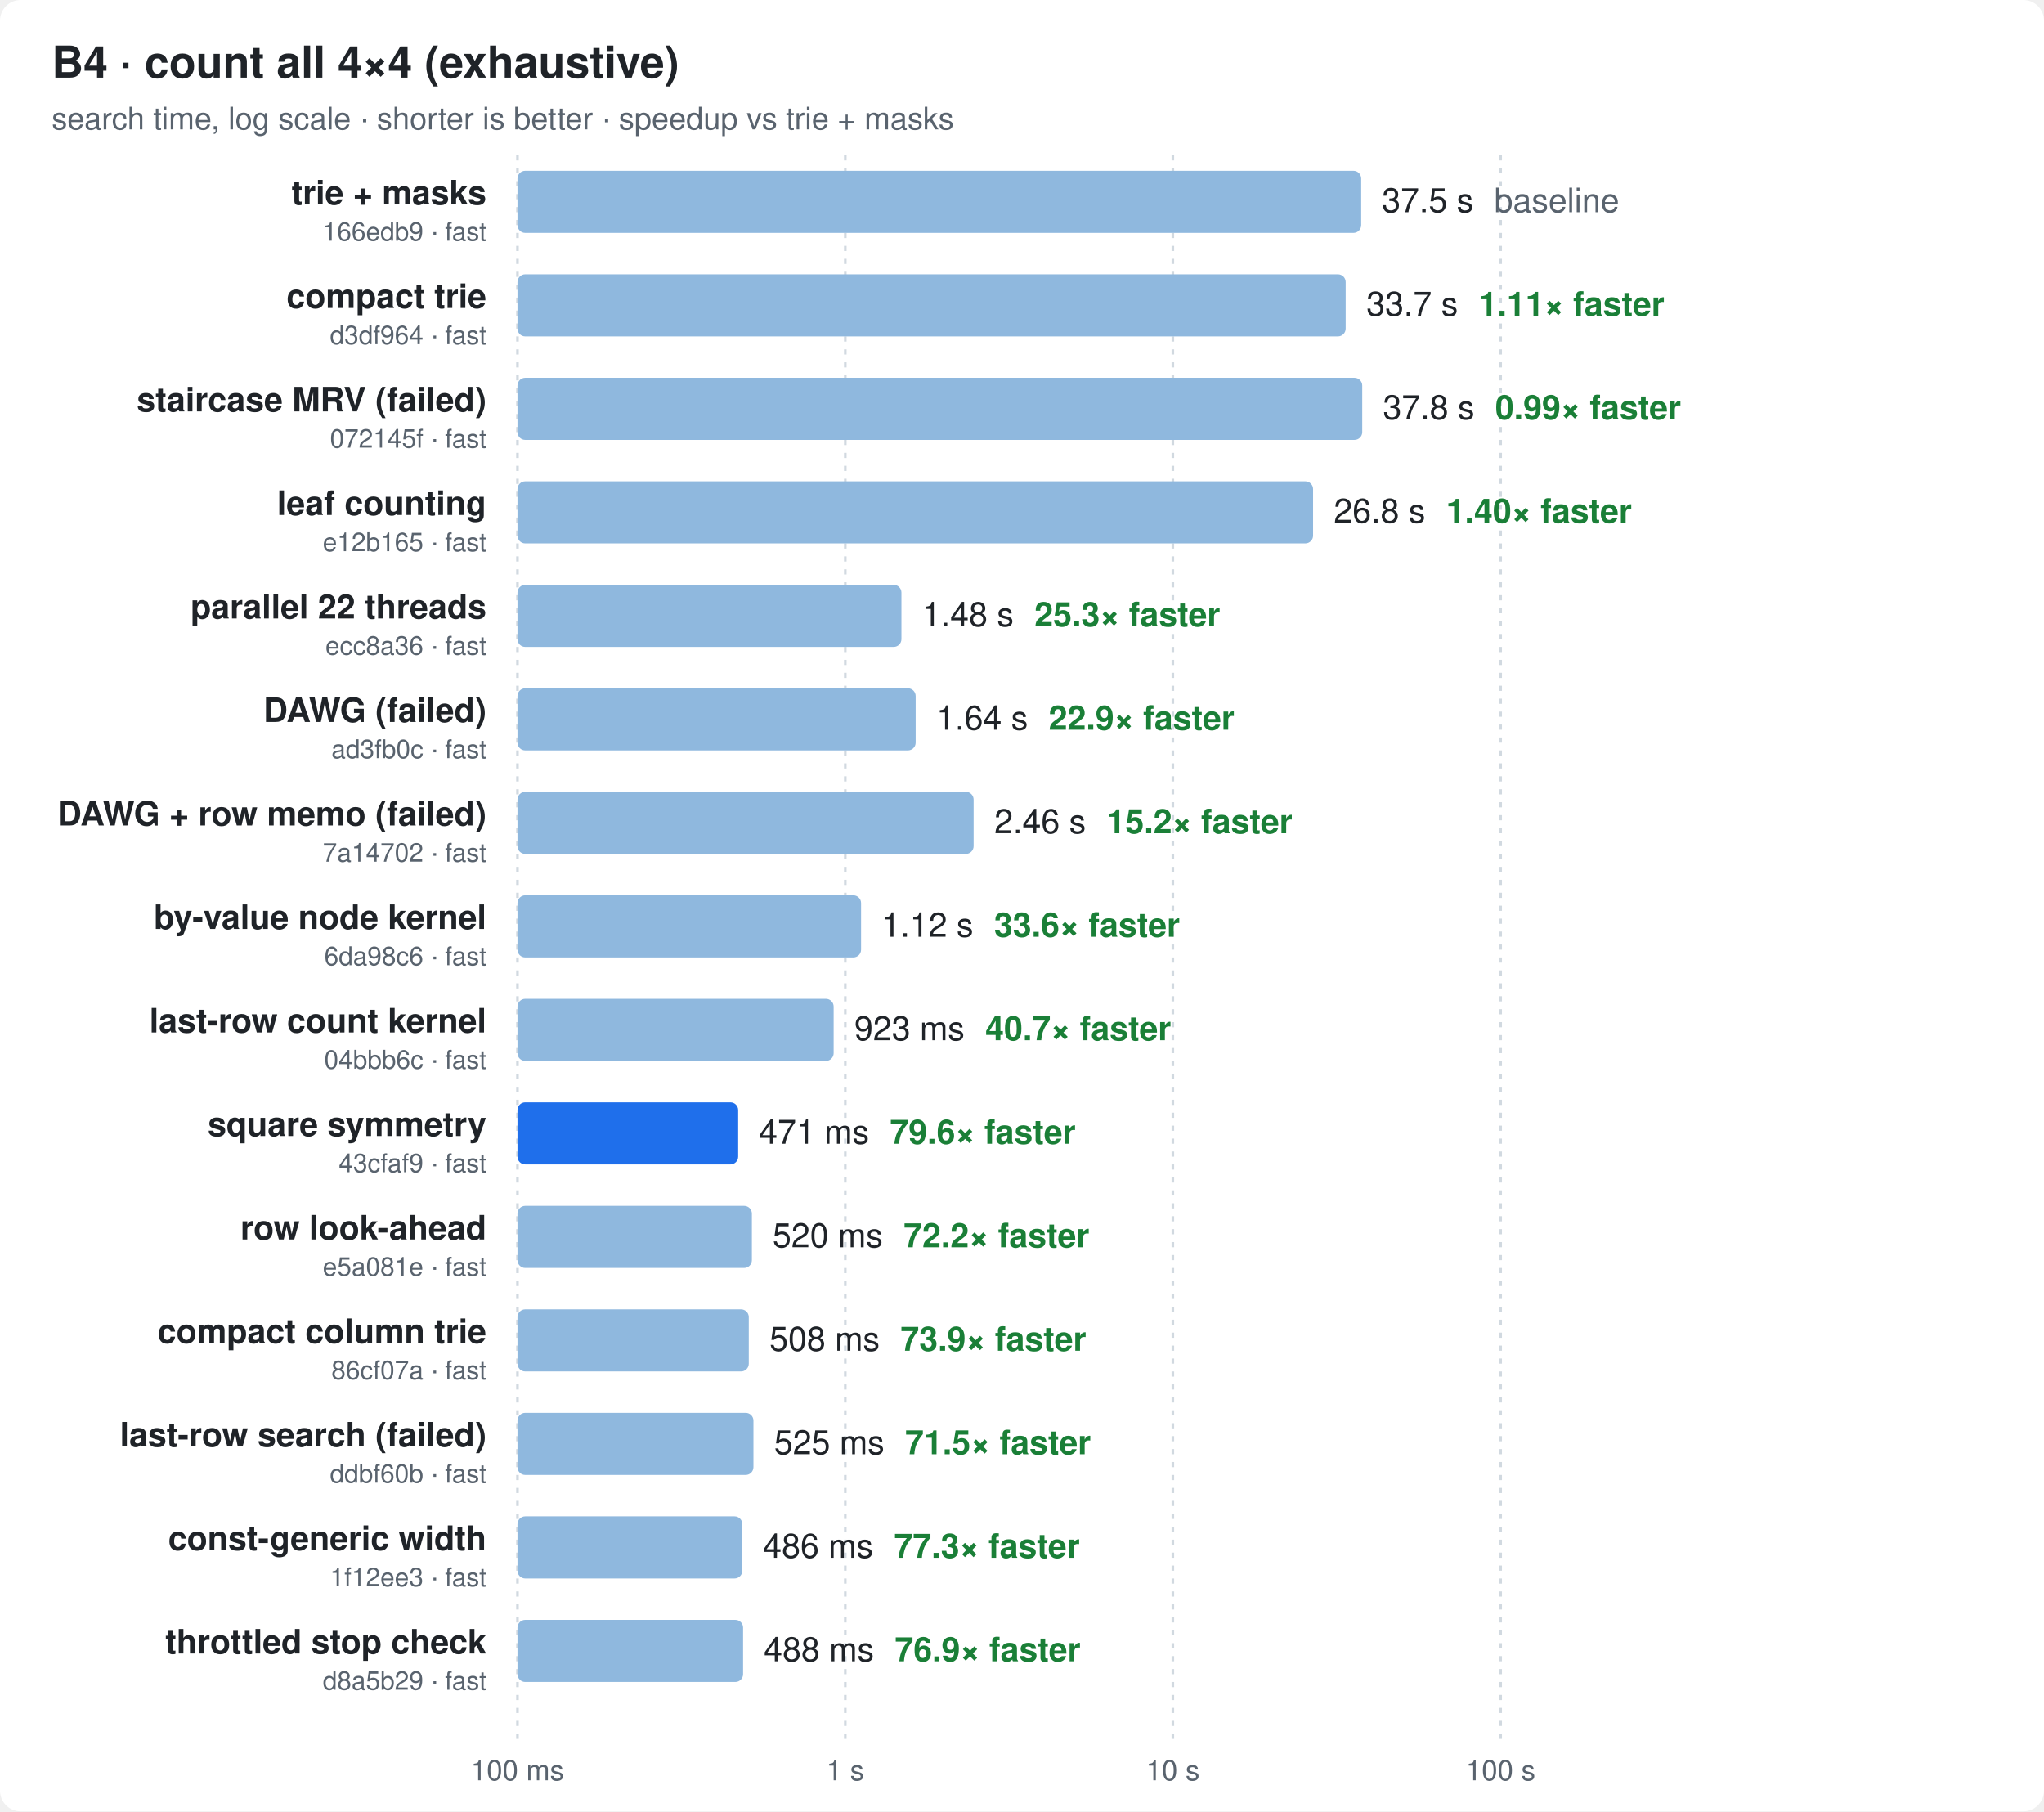
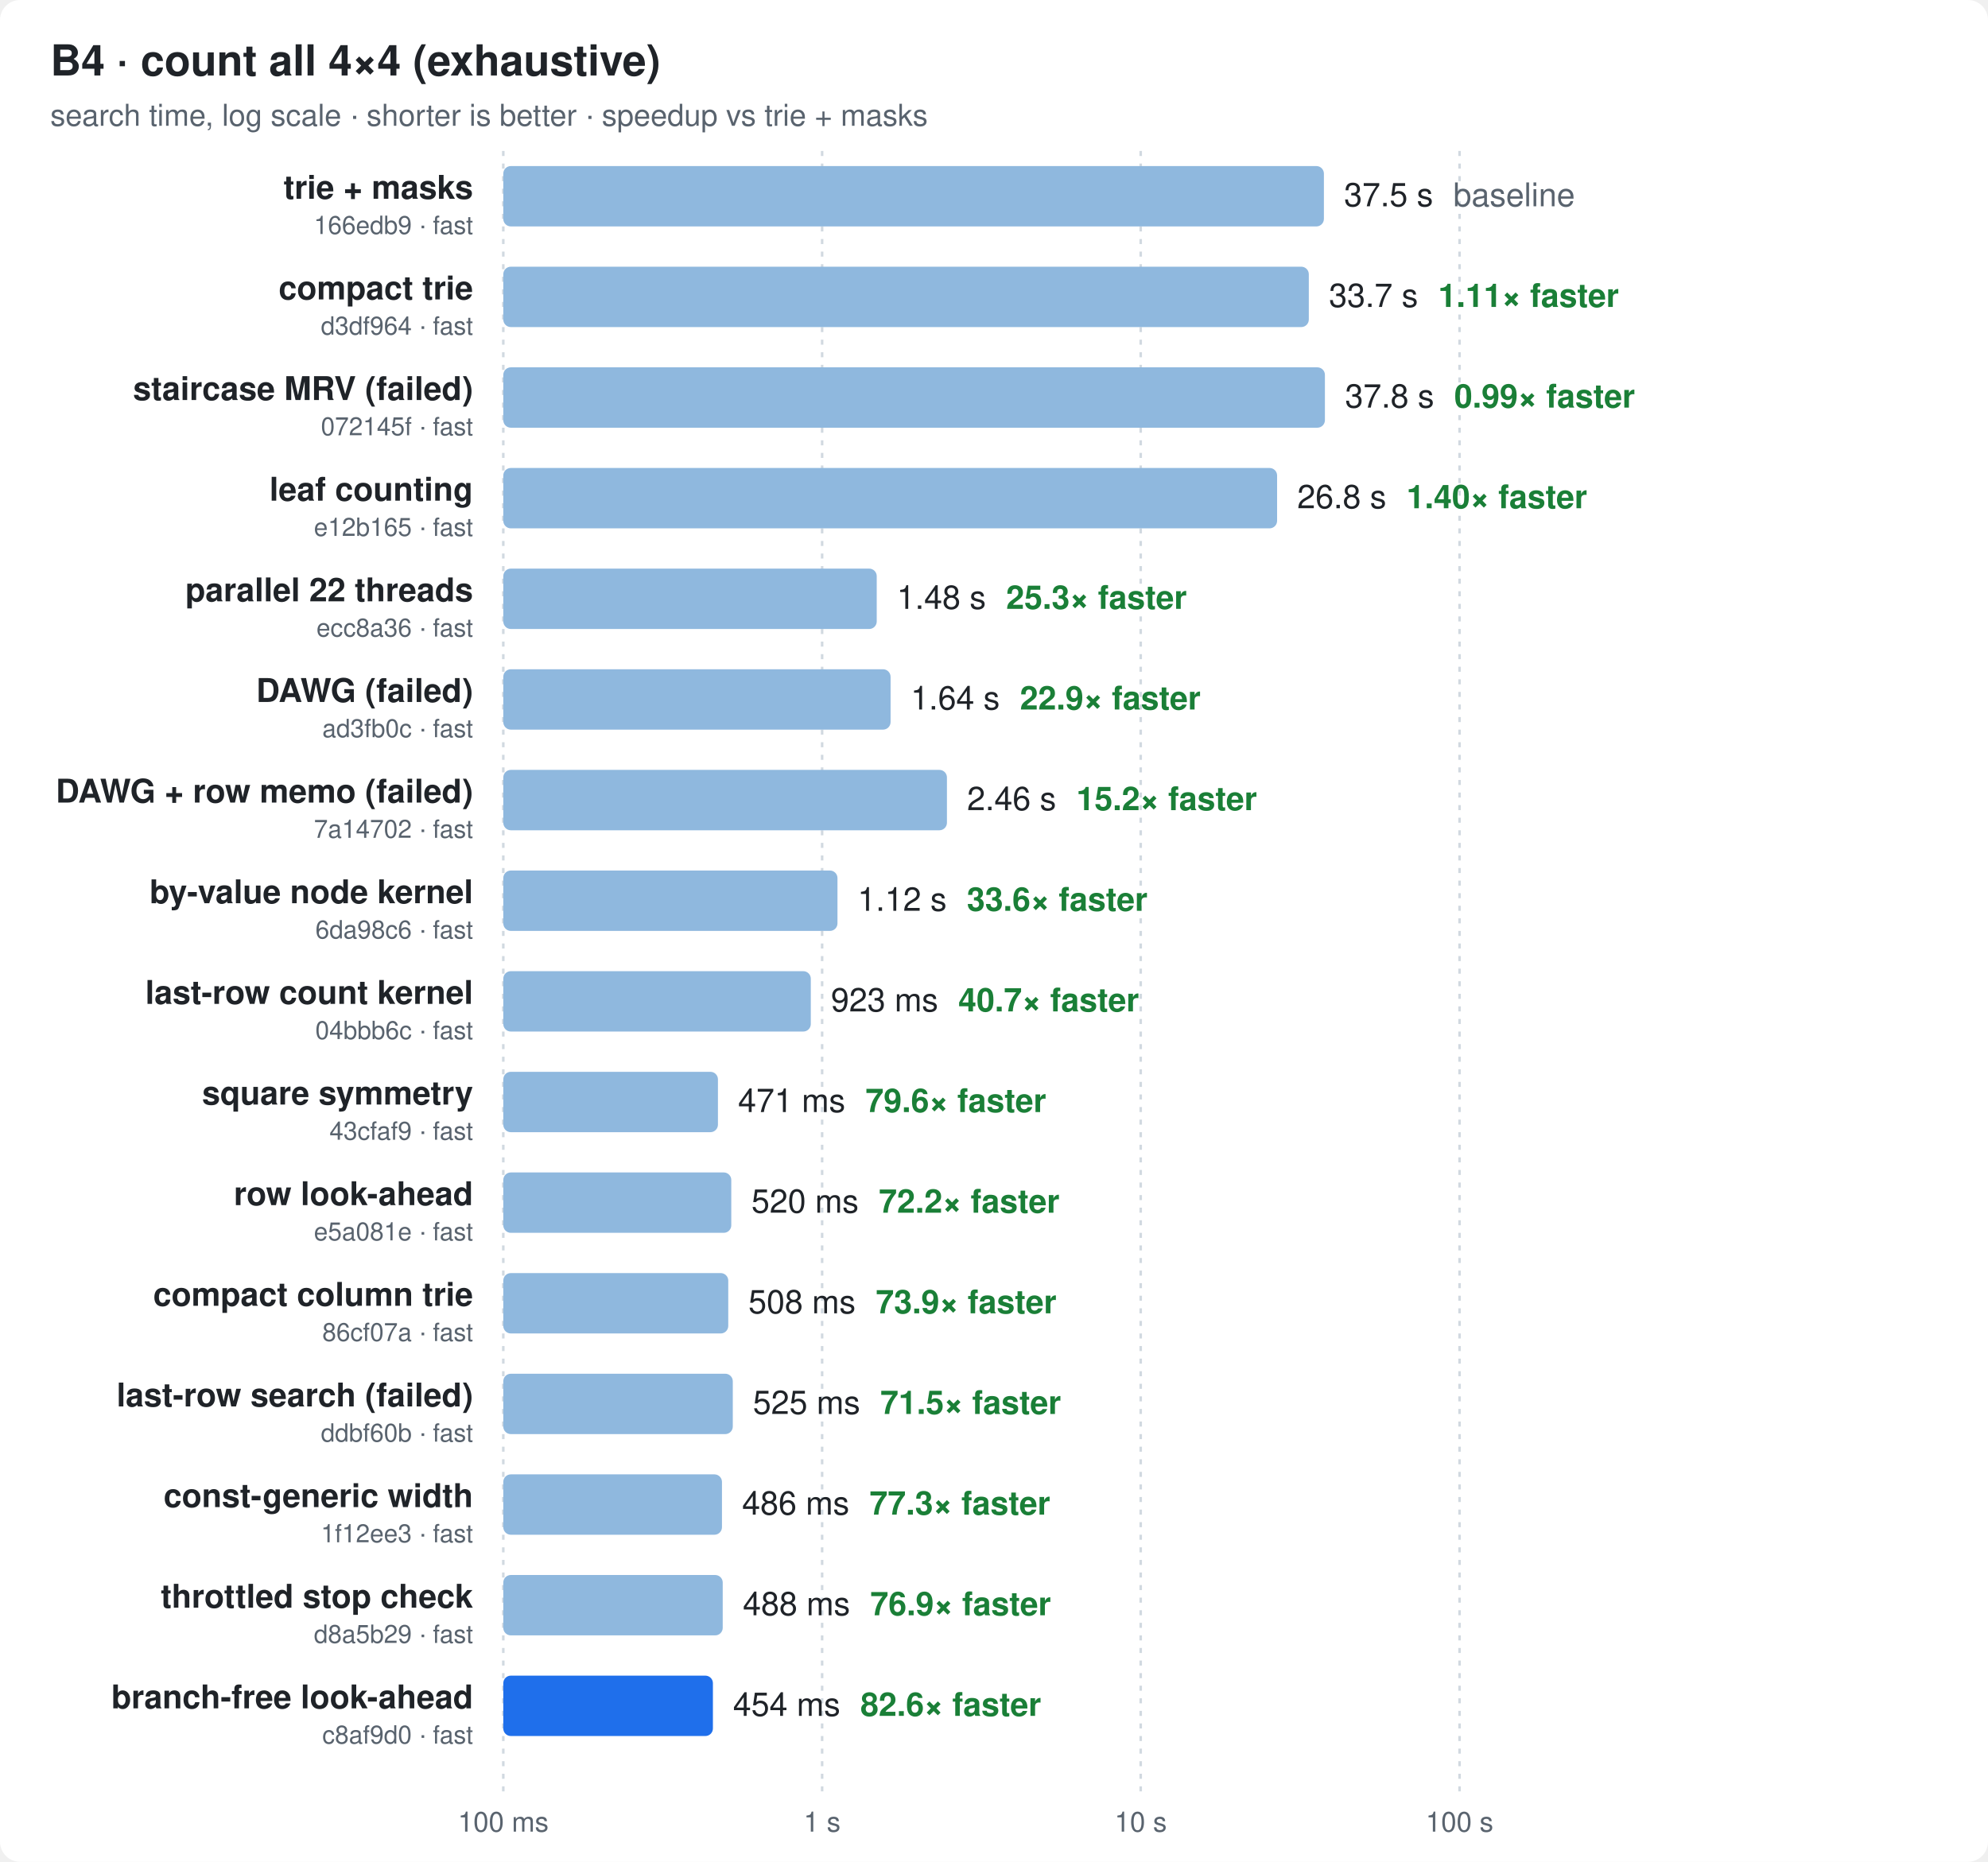
- <svg xmlns="http://www.w3.org/2000/svg" width="790" height="700" viewBox="0 0 790 700" font-family="ui-sans-serif,-apple-system,Segoe UI,Helvetica,Arial,sans-serif">
+ <svg xmlns="http://www.w3.org/2000/svg" width="790" height="740" viewBox="0 0 790 740" font-family="ui-sans-serif,-apple-system,Segoe UI,Helvetica,Arial,sans-serif">
  <style>
  .bg{fill:#ffffff} .t{fill:#1f2328} .m{fill:#59636e} .g{stroke:#d1d9e0}
  .bar{fill:#8fb8de} .best{fill:#1f6feb} .x{fill:#1a7f37;font-weight:600}
  @media (prefers-color-scheme: dark){
    .bg{fill:#0d1117} .t{fill:#e6edf3} .m{fill:#9198a1} .g{stroke:#30363d}
    .bar{fill:#2f5f8f} .best{fill:#4493f8} .x{fill:#3fb950}
  }
</style>
-   <rect class="bg" width="790" height="700" rx="8" />
+   <rect class="bg" width="790" height="740" rx="8" />
  <text class="t" x="20" y="30" font-size="17" font-weight="700">B4 · count all 4×4 (exhaustive)</text>
  <text class="m" x="20" y="50" font-size="12">search time, log scale · shorter is better · speedup vs trie + masks</text>
-   <line class="g" x1="200.0" x2="200.0" y1="60" y2="672" stroke-dasharray="2 3" />
-   <text class="m" x="200.0" y="688" font-size="11" text-anchor="middle">100 ms</text>
-   <line class="g" x1="326.7" x2="326.7" y1="60" y2="672" stroke-dasharray="2 3" />
-   <text class="m" x="326.7" y="688" font-size="11" text-anchor="middle">1 s</text>
-   <line class="g" x1="453.3" x2="453.3" y1="60" y2="672" stroke-dasharray="2 3" />
-   <text class="m" x="453.3" y="688" font-size="11" text-anchor="middle">10 s</text>
-   <line class="g" x1="580.0" x2="580.0" y1="60" y2="672" stroke-dasharray="2 3" />
-   <text class="m" x="580.0" y="688" font-size="11" text-anchor="middle">100 s</text>
+   <line class="g" x1="200.0" x2="200.0" y1="60" y2="712" stroke-dasharray="2 3" />
+   <text class="m" x="200.0" y="728" font-size="11" text-anchor="middle">100 ms</text>
+   <line class="g" x1="326.7" x2="326.7" y1="60" y2="712" stroke-dasharray="2 3" />
+   <text class="m" x="326.7" y="728" font-size="11" text-anchor="middle">1 s</text>
+   <line class="g" x1="453.3" x2="453.3" y1="60" y2="712" stroke-dasharray="2 3" />
+   <text class="m" x="453.3" y="728" font-size="11" text-anchor="middle">10 s</text>
+   <line class="g" x1="580.0" x2="580.0" y1="60" y2="712" stroke-dasharray="2 3" />
+   <text class="m" x="580.0" y="728" font-size="11" text-anchor="middle">100 s</text>
  <text class="t" x="188" y="79.0" font-size="13" font-weight="600" text-anchor="end">trie + masks</text>
  <text class="m" x="188" y="93.0" font-size="10" text-anchor="end">166edb9 · fast</text>
  <rect class="bar" x="200" y="66" width="326.1" height="24" rx="3" />
  <text class="t" x="534.1" y="82.0" font-size="13">37.5 s<tspan class="m" dx="8">baseline</tspan>
  </text>
  <text class="t" x="188" y="119.0" font-size="13" font-weight="600" text-anchor="end">compact trie</text>
  <text class="m" x="188" y="133.0" font-size="10" text-anchor="end">d3df964 · fast</text>
  <rect class="bar" x="200" y="106" width="320.1" height="24" rx="3" />
  <text class="t" x="528.1" y="122.0" font-size="13">33.7 s<tspan class="x" dx="8">1.11× faster</tspan>
  </text>
  <text class="t" x="188" y="159.0" font-size="13" font-weight="600" text-anchor="end">staircase MRV (failed)</text>
  <text class="m" x="188" y="173.0" font-size="10" text-anchor="end">072145f · fast</text>
  <rect class="bar" x="200" y="146" width="326.5" height="24" rx="3" />
  <text class="t" x="534.5" y="162.0" font-size="13">37.8 s<tspan class="x" dx="8">0.99× faster</tspan>
  </text>
  <text class="t" x="188" y="199.0" font-size="13" font-weight="600" text-anchor="end">leaf counting</text>
  <text class="m" x="188" y="213.0" font-size="10" text-anchor="end">e12b165 · fast</text>
  <rect class="bar" x="200" y="186" width="307.5" height="24" rx="3" />
  <text class="t" x="515.5" y="202.0" font-size="13">26.8 s<tspan class="x" dx="8">1.40× faster</tspan>
  </text>
  <text class="t" x="188" y="239.0" font-size="13" font-weight="600" text-anchor="end">parallel 22 threads</text>
  <text class="m" x="188" y="253.0" font-size="10" text-anchor="end">ecc8a36 · fast</text>
  <rect class="bar" x="200" y="226" width="148.4" height="24" rx="3" />
  <text class="t" x="356.4" y="242.0" font-size="13">1.48 s<tspan class="x" dx="8">25.3× faster</tspan>
  </text>
  <text class="t" x="188" y="279.0" font-size="13" font-weight="600" text-anchor="end">DAWG (failed)</text>
  <text class="m" x="188" y="293.0" font-size="10" text-anchor="end">ad3fb0c · fast</text>
  <rect class="bar" x="200" y="266" width="153.9" height="24" rx="3" />
  <text class="t" x="361.9" y="282.0" font-size="13">1.64 s<tspan class="x" dx="8">22.9× faster</tspan>
  </text>
  <text class="t" x="188" y="319.0" font-size="13" font-weight="600" text-anchor="end">DAWG + row memo (failed)</text>
  <text class="m" x="188" y="333.0" font-size="10" text-anchor="end">7a14702 · fast</text>
  <rect class="bar" x="200" y="306" width="176.3" height="24" rx="3" />
  <text class="t" x="384.3" y="322.0" font-size="13">2.46 s<tspan class="x" dx="8">15.2× faster</tspan>
  </text>
  <text class="t" x="188" y="359.0" font-size="13" font-weight="600" text-anchor="end">by-value node kernel</text>
  <text class="m" x="188" y="373.0" font-size="10" text-anchor="end">6da98c6 · fast</text>
  <rect class="bar" x="200" y="346" width="132.8" height="24" rx="3" />
  <text class="t" x="340.8" y="362.0" font-size="13">1.12 s<tspan class="x" dx="8">33.6× faster</tspan>
  </text>
  <text class="t" x="188" y="399.0" font-size="13" font-weight="600" text-anchor="end">last-row count kernel</text>
  <text class="m" x="188" y="413.0" font-size="10" text-anchor="end">04bbb6c · fast</text>
  <rect class="bar" x="200" y="386" width="122.2" height="24" rx="3" />
  <text class="t" x="330.2" y="402.0" font-size="13">923 ms<tspan class="x" dx="8">40.7× faster</tspan>
  </text>
  <text class="t" x="188" y="439.0" font-size="13" font-weight="600" text-anchor="end">square symmetry</text>
  <text class="m" x="188" y="453.0" font-size="10" text-anchor="end">43cfaf9 · fast</text>
-   <rect class="best" x="200" y="426" width="85.3" height="24" rx="3" />
+   <rect class="bar" x="200" y="426" width="85.3" height="24" rx="3" />
  <text class="t" x="293.3" y="442.0" font-size="13">471 ms<tspan class="x" dx="8">79.6× faster</tspan>
  </text>
  <text class="t" x="188" y="479.0" font-size="13" font-weight="600" text-anchor="end">row look-ahead</text>
  <text class="m" x="188" y="493.0" font-size="10" text-anchor="end">e5a081e · fast</text>
  <rect class="bar" x="200" y="466" width="90.6" height="24" rx="3" />
  <text class="t" x="298.6" y="482.0" font-size="13">520 ms<tspan class="x" dx="8">72.2× faster</tspan>
  </text>
  <text class="t" x="188" y="519.0" font-size="13" font-weight="600" text-anchor="end">compact column trie</text>
  <text class="m" x="188" y="533.0" font-size="10" text-anchor="end">86cf07a · fast</text>
  <rect class="bar" x="200" y="506" width="89.4" height="24" rx="3" />
  <text class="t" x="297.4" y="522.0" font-size="13">508 ms<tspan class="x" dx="8">73.9× faster</tspan>
  </text>
  <text class="t" x="188" y="559.0" font-size="13" font-weight="600" text-anchor="end">last-row search (failed)</text>
  <text class="m" x="188" y="573.0" font-size="10" text-anchor="end">ddbf60b · fast</text>
  <rect class="bar" x="200" y="546" width="91.2" height="24" rx="3" />
  <text class="t" x="299.2" y="562.0" font-size="13">525 ms<tspan class="x" dx="8">71.5× faster</tspan>
  </text>
  <text class="t" x="188" y="599.0" font-size="13" font-weight="600" text-anchor="end">const-generic width</text>
  <text class="m" x="188" y="613.0" font-size="10" text-anchor="end">1f12ee3 · fast</text>
  <rect class="bar" x="200" y="586" width="86.9" height="24" rx="3" />
  <text class="t" x="294.9" y="602.0" font-size="13">486 ms<tspan class="x" dx="8">77.3× faster</tspan>
  </text>
  <text class="t" x="188" y="639.0" font-size="13" font-weight="600" text-anchor="end">throttled stop check</text>
  <text class="m" x="188" y="653.0" font-size="10" text-anchor="end">d8a5b29 · fast</text>
  <rect class="bar" x="200" y="626" width="87.2" height="24" rx="3" />
  <text class="t" x="295.2" y="642.0" font-size="13">488 ms<tspan class="x" dx="8">76.9× faster</tspan>
  </text>
+   <text class="t" x="188" y="679.0" font-size="13" font-weight="600" text-anchor="end">branch-free look-ahead</text>
+   <text class="m" x="188" y="693.0" font-size="10" text-anchor="end">c8af9d0 · fast</text>
+   <rect class="best" x="200" y="666" width="83.3" height="24" rx="3" />
+   <text class="t" x="291.3" y="682.0" font-size="13">454 ms<tspan class="x" dx="8">82.6× faster</tspan>
+   </text>
</svg>
